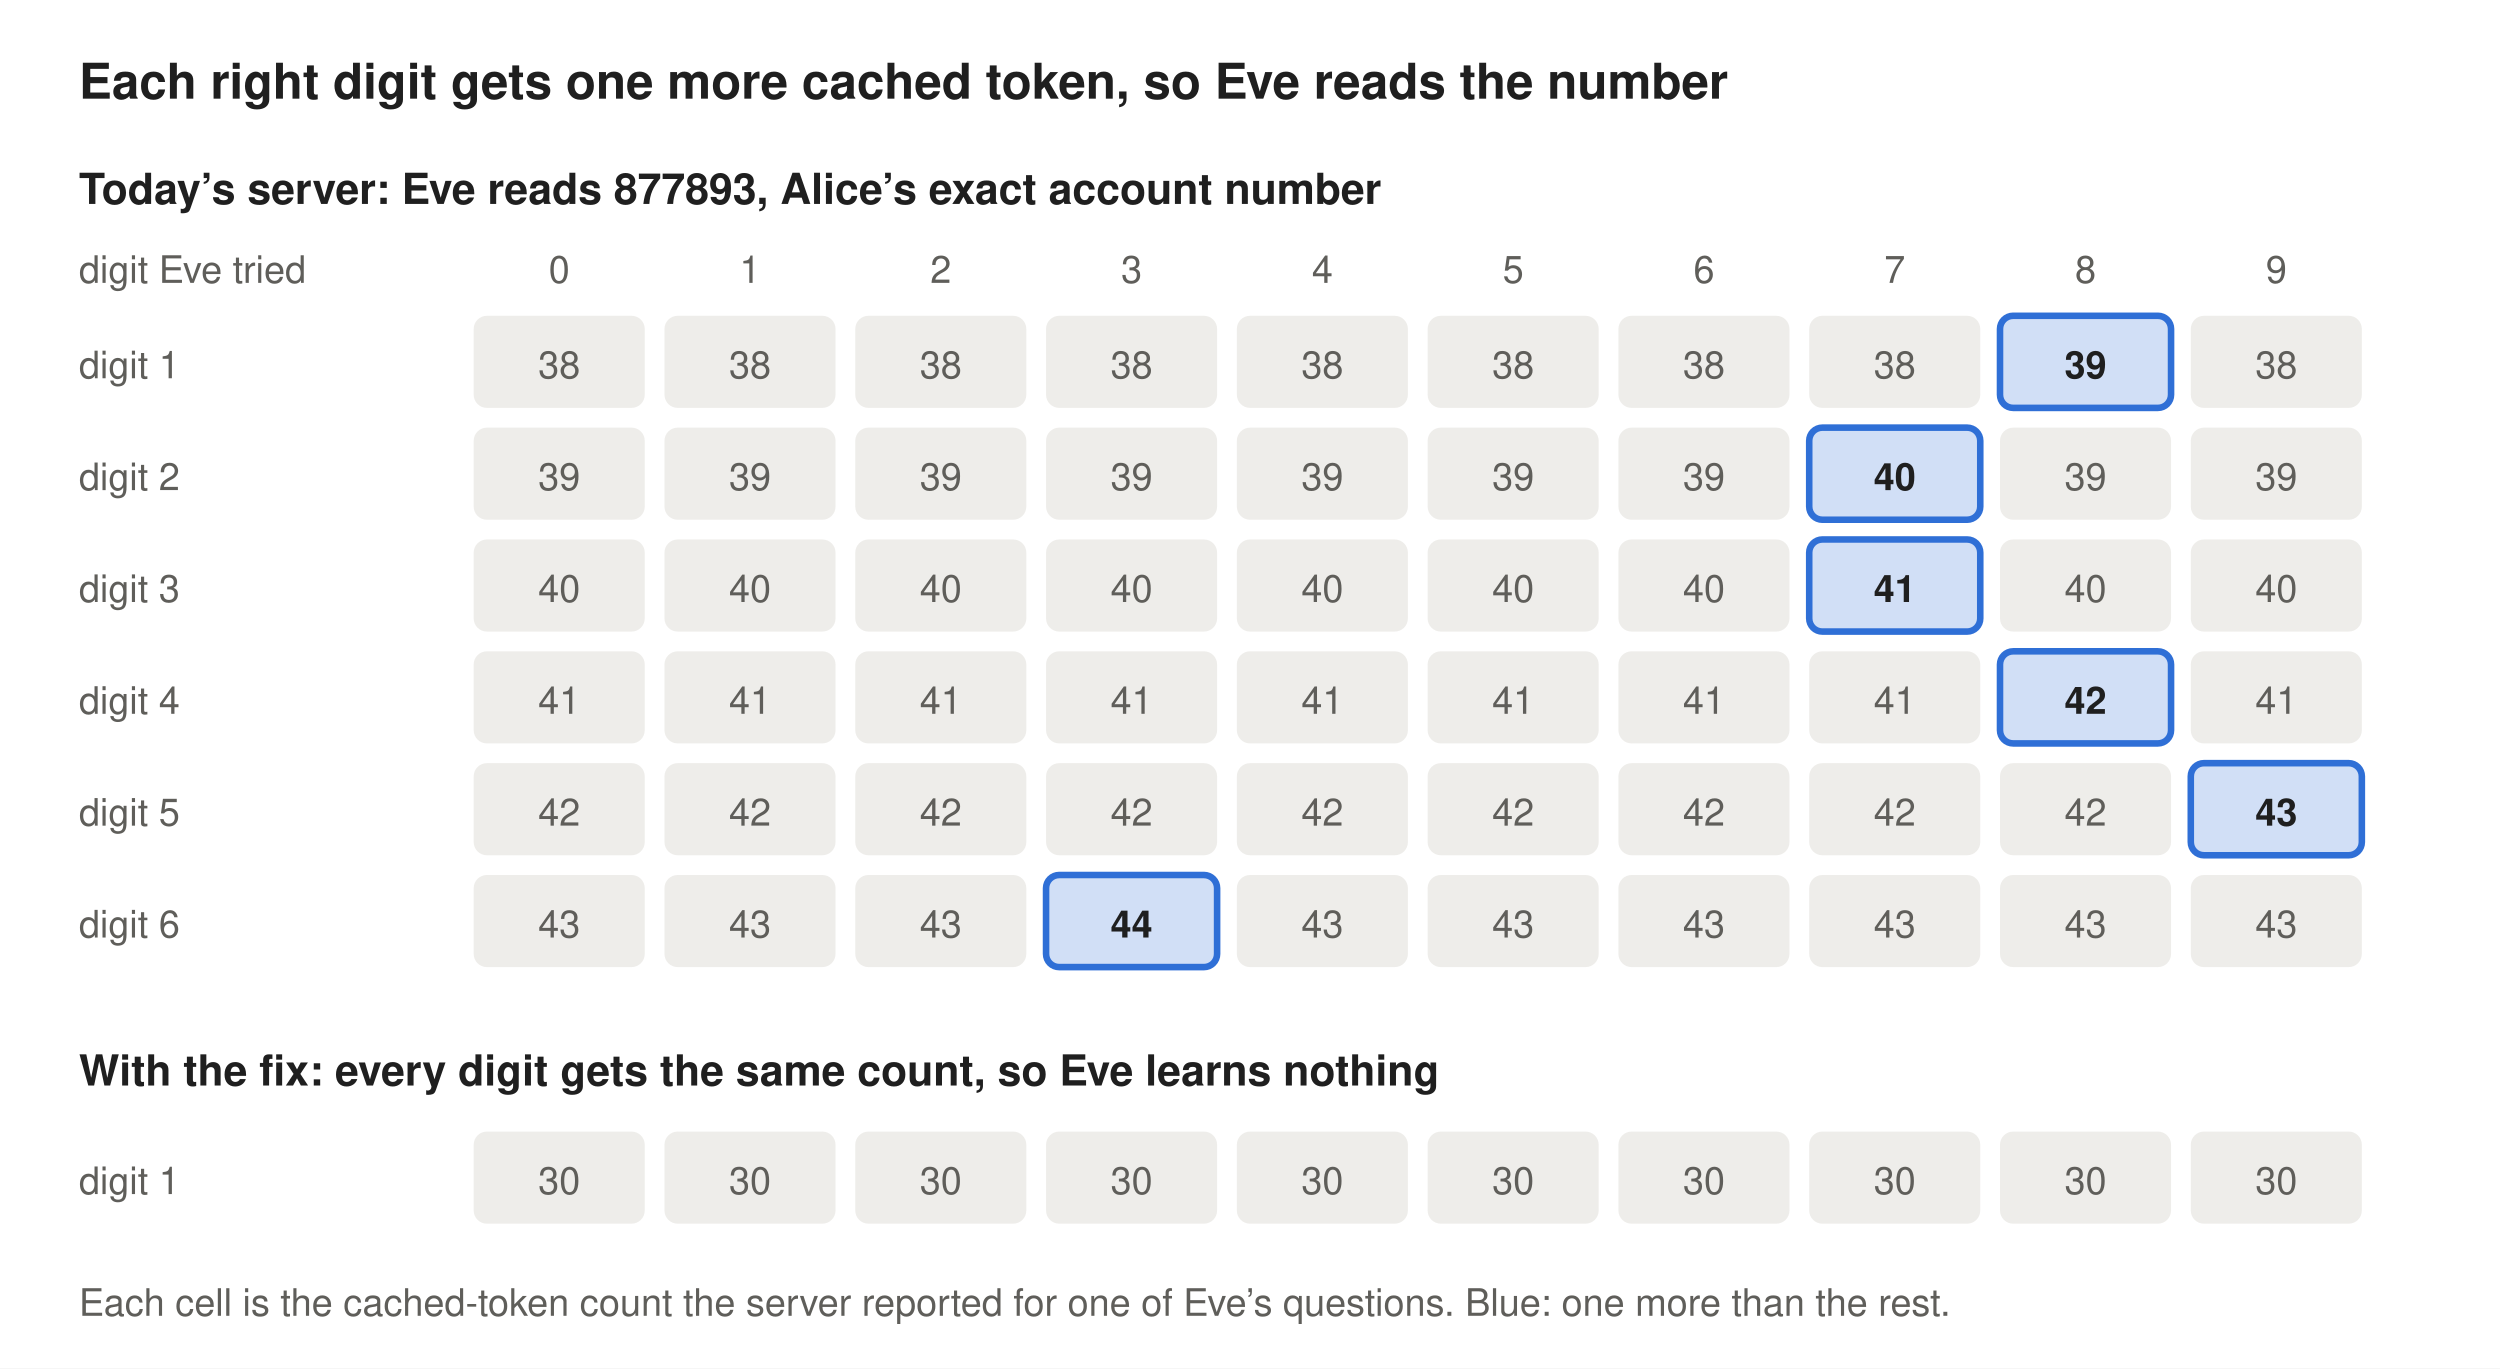
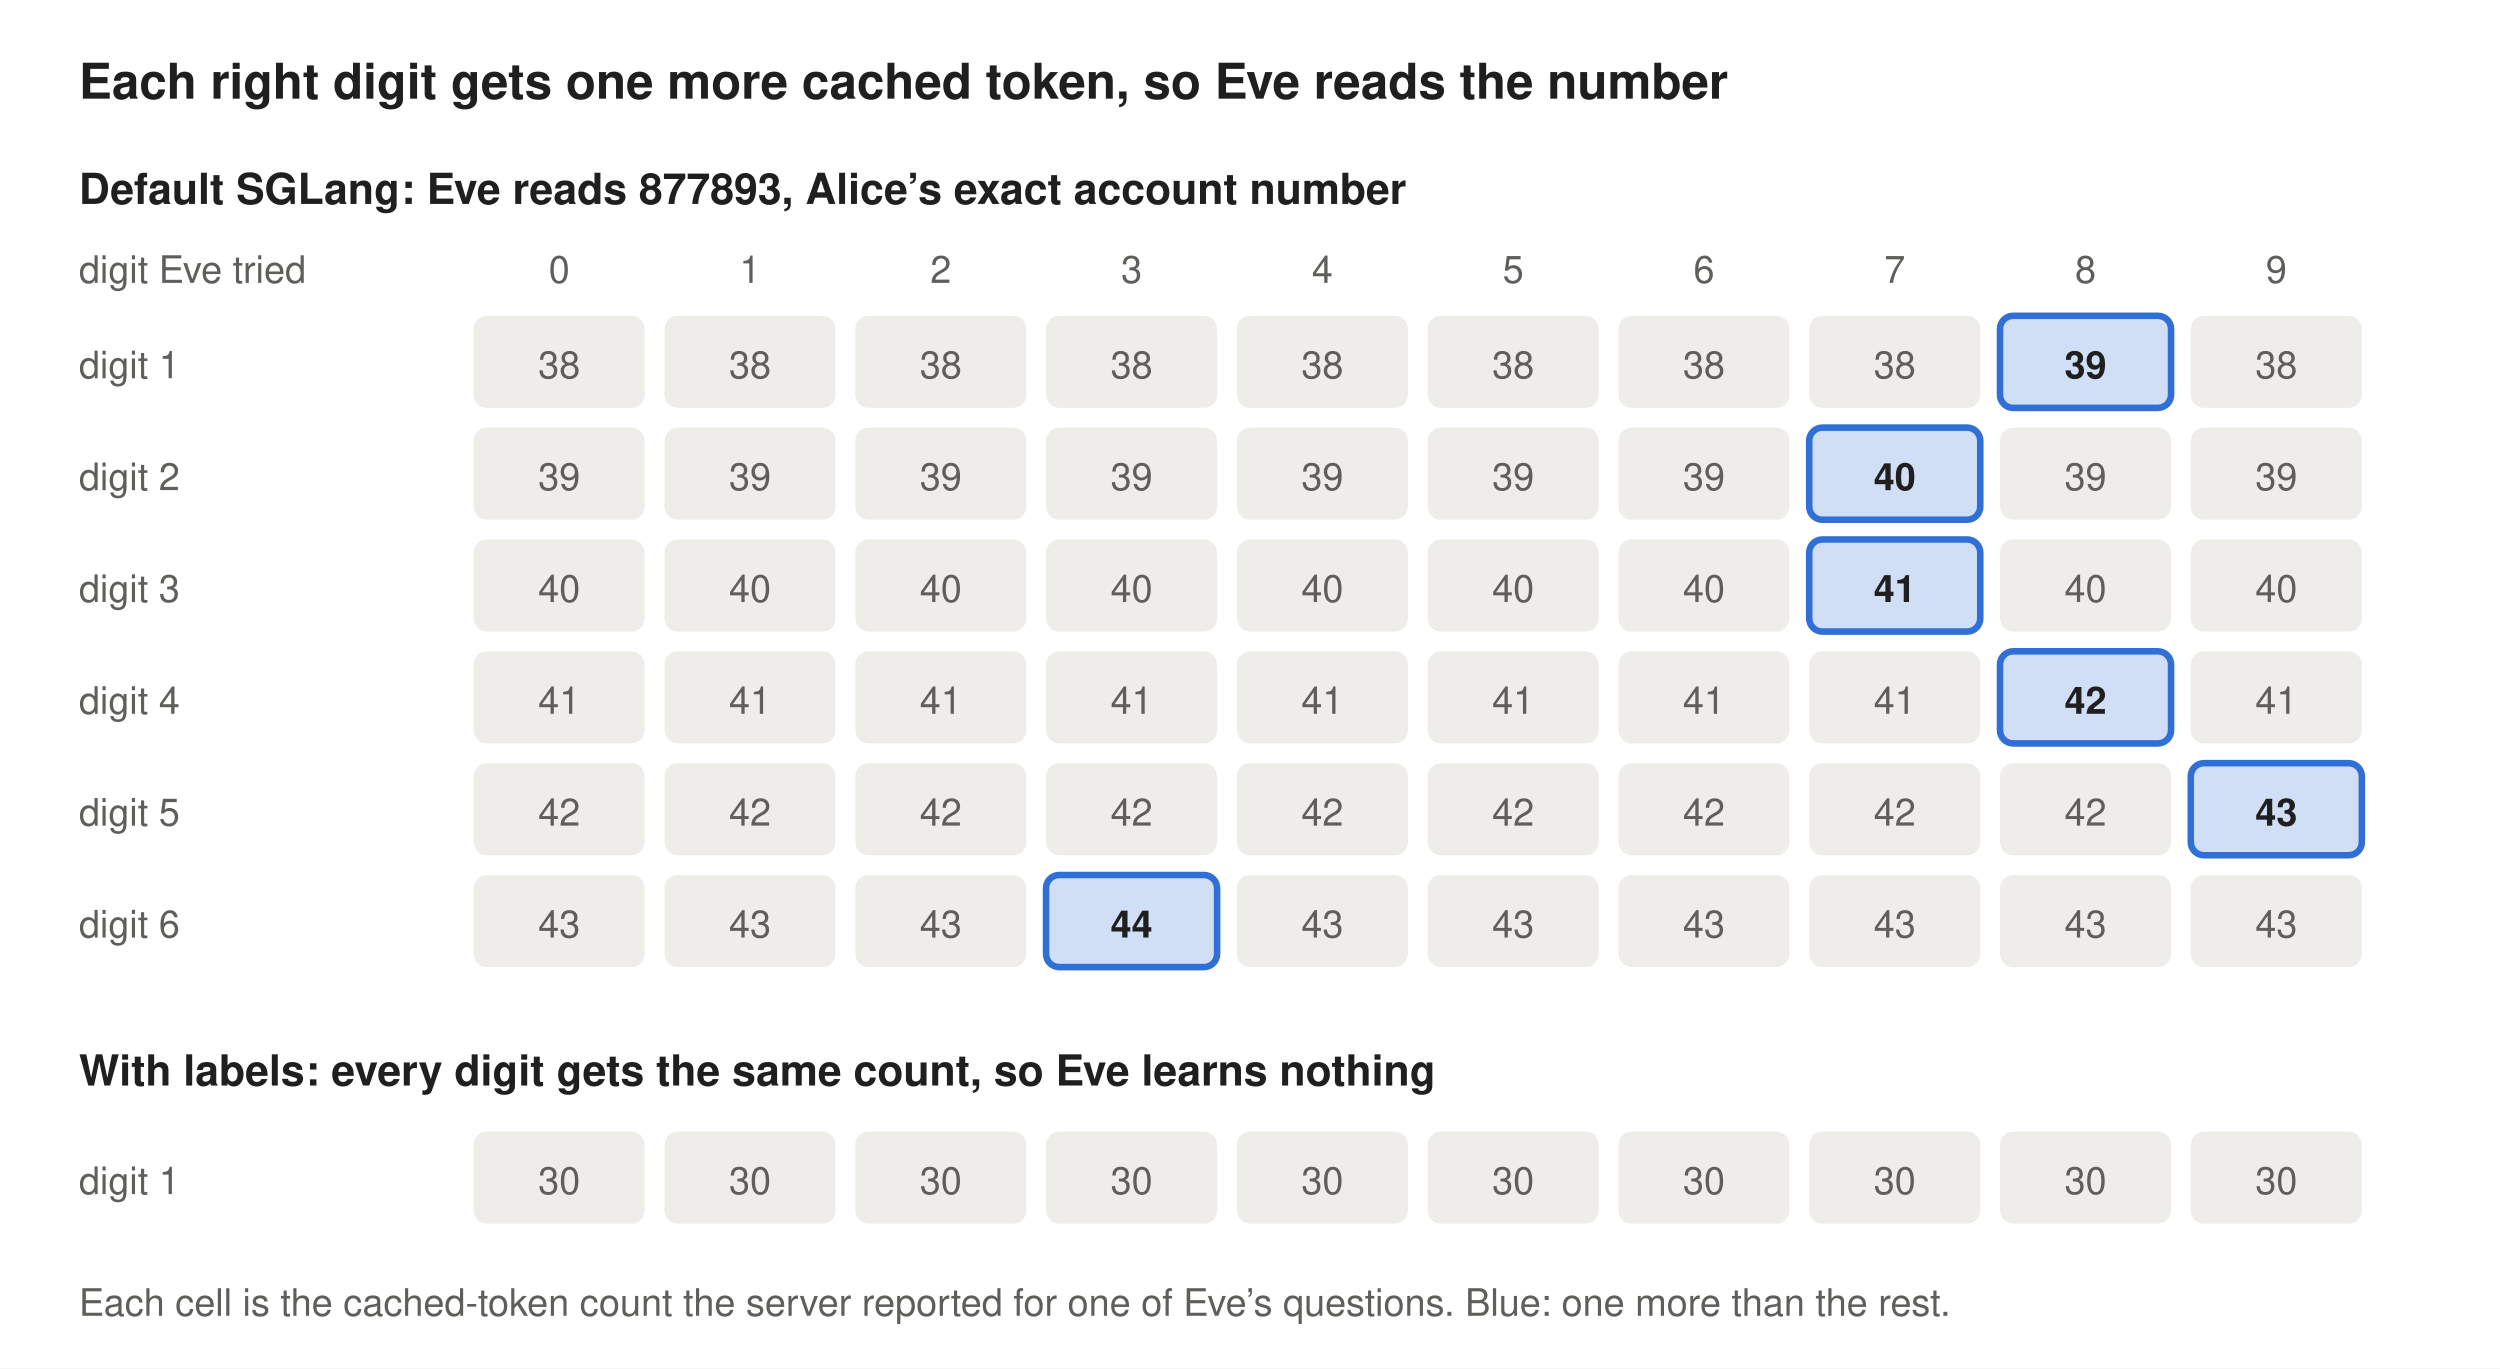
<svg xmlns="http://www.w3.org/2000/svg" viewBox="0 0 760 416" width="760" height="416" font-family="-apple-system, Segoe UI, Helvetica, Arial, sans-serif">
  <rect width="760" height="416" fill="#fff" />
  <text x="24" y="30" font-size="15" font-weight="600" fill="#1f1f1f" text-anchor="start">Each right digit gets one more cached token, so Eve reads the number</text>
-   <text x="24" y="62" font-size="13" font-weight="600" fill="#1f1f1f" text-anchor="start">Today’s server: Eve reads 877893, Alice’s exact account number</text>
+   <text x="24" y="62" font-size="13" font-weight="600" fill="#1f1f1f" text-anchor="start">Default SGLang: Eve reads 877893, Alice’s exact account number</text>
  <text x="24" y="86" font-size="11.5" font-weight="400" fill="#5f5e5a" text-anchor="start">digit Eve tried</text>
  <text x="170" y="86" font-size="11.5" font-weight="400" fill="#5f5e5a" text-anchor="middle">0</text>
  <text x="228" y="86" font-size="11.5" font-weight="400" fill="#5f5e5a" text-anchor="middle">1</text>
  <text x="286" y="86" font-size="11.5" font-weight="400" fill="#5f5e5a" text-anchor="middle">2</text>
  <text x="344" y="86" font-size="11.5" font-weight="400" fill="#5f5e5a" text-anchor="middle">3</text>
  <text x="402" y="86" font-size="11.5" font-weight="400" fill="#5f5e5a" text-anchor="middle">4</text>
  <text x="460" y="86" font-size="11.5" font-weight="400" fill="#5f5e5a" text-anchor="middle">5</text>
  <text x="518" y="86" font-size="11.5" font-weight="400" fill="#5f5e5a" text-anchor="middle">6</text>
  <text x="576" y="86" font-size="11.5" font-weight="400" fill="#5f5e5a" text-anchor="middle">7</text>
  <text x="634" y="86" font-size="11.5" font-weight="400" fill="#5f5e5a" text-anchor="middle">8</text>
  <text x="692" y="86" font-size="11.5" font-weight="400" fill="#5f5e5a" text-anchor="middle">9</text>
  <text x="24" y="115" font-size="11.5" font-weight="400" fill="#5f5e5a" text-anchor="start">digit 1</text>
  <rect x="144" y="96" width="52" height="28" rx="4" fill="#e3e1dc" fill-opacity="0.6" />
  <text x="170" y="115" font-size="11.5" font-weight="400" fill="#5f5e5a" text-anchor="middle">38</text>
  <rect x="202" y="96" width="52" height="28" rx="4" fill="#e3e1dc" fill-opacity="0.6" />
  <text x="228" y="115" font-size="11.5" font-weight="400" fill="#5f5e5a" text-anchor="middle">38</text>
  <rect x="260" y="96" width="52" height="28" rx="4" fill="#e3e1dc" fill-opacity="0.6" />
  <text x="286" y="115" font-size="11.5" font-weight="400" fill="#5f5e5a" text-anchor="middle">38</text>
  <rect x="318" y="96" width="52" height="28" rx="4" fill="#e3e1dc" fill-opacity="0.6" />
  <text x="344" y="115" font-size="11.5" font-weight="400" fill="#5f5e5a" text-anchor="middle">38</text>
  <rect x="376" y="96" width="52" height="28" rx="4" fill="#e3e1dc" fill-opacity="0.6" />
  <text x="402" y="115" font-size="11.5" font-weight="400" fill="#5f5e5a" text-anchor="middle">38</text>
  <rect x="434" y="96" width="52" height="28" rx="4" fill="#e3e1dc" fill-opacity="0.6" />
  <text x="460" y="115" font-size="11.5" font-weight="400" fill="#5f5e5a" text-anchor="middle">38</text>
  <rect x="492" y="96" width="52" height="28" rx="4" fill="#e3e1dc" fill-opacity="0.6" />
  <text x="518" y="115" font-size="11.5" font-weight="400" fill="#5f5e5a" text-anchor="middle">38</text>
  <rect x="550" y="96" width="52" height="28" rx="4" fill="#e3e1dc" fill-opacity="0.6" />
  <text x="576" y="115" font-size="11.5" font-weight="400" fill="#5f5e5a" text-anchor="middle">38</text>
  <rect x="608" y="96" width="52" height="28" rx="4" fill="#2f6fd6" fill-opacity="0.22" stroke="#2f6fd6" stroke-width="2" />
  <text x="634" y="115" font-size="11.5" font-weight="600" fill="#1f1f1f" text-anchor="middle">39</text>
  <rect x="666" y="96" width="52" height="28" rx="4" fill="#e3e1dc" fill-opacity="0.6" />
  <text x="692" y="115" font-size="11.5" font-weight="400" fill="#5f5e5a" text-anchor="middle">38</text>
  <text x="24" y="149" font-size="11.5" font-weight="400" fill="#5f5e5a" text-anchor="start">digit 2</text>
  <rect x="144" y="130" width="52" height="28" rx="4" fill="#e3e1dc" fill-opacity="0.6" />
  <text x="170" y="149" font-size="11.5" font-weight="400" fill="#5f5e5a" text-anchor="middle">39</text>
  <rect x="202" y="130" width="52" height="28" rx="4" fill="#e3e1dc" fill-opacity="0.6" />
  <text x="228" y="149" font-size="11.5" font-weight="400" fill="#5f5e5a" text-anchor="middle">39</text>
  <rect x="260" y="130" width="52" height="28" rx="4" fill="#e3e1dc" fill-opacity="0.6" />
  <text x="286" y="149" font-size="11.5" font-weight="400" fill="#5f5e5a" text-anchor="middle">39</text>
  <rect x="318" y="130" width="52" height="28" rx="4" fill="#e3e1dc" fill-opacity="0.6" />
  <text x="344" y="149" font-size="11.5" font-weight="400" fill="#5f5e5a" text-anchor="middle">39</text>
  <rect x="376" y="130" width="52" height="28" rx="4" fill="#e3e1dc" fill-opacity="0.6" />
  <text x="402" y="149" font-size="11.5" font-weight="400" fill="#5f5e5a" text-anchor="middle">39</text>
  <rect x="434" y="130" width="52" height="28" rx="4" fill="#e3e1dc" fill-opacity="0.6" />
  <text x="460" y="149" font-size="11.5" font-weight="400" fill="#5f5e5a" text-anchor="middle">39</text>
  <rect x="492" y="130" width="52" height="28" rx="4" fill="#e3e1dc" fill-opacity="0.6" />
  <text x="518" y="149" font-size="11.5" font-weight="400" fill="#5f5e5a" text-anchor="middle">39</text>
  <rect x="550" y="130" width="52" height="28" rx="4" fill="#2f6fd6" fill-opacity="0.22" stroke="#2f6fd6" stroke-width="2" />
  <text x="576" y="149" font-size="11.5" font-weight="600" fill="#1f1f1f" text-anchor="middle">40</text>
  <rect x="608" y="130" width="52" height="28" rx="4" fill="#e3e1dc" fill-opacity="0.6" />
  <text x="634" y="149" font-size="11.5" font-weight="400" fill="#5f5e5a" text-anchor="middle">39</text>
  <rect x="666" y="130" width="52" height="28" rx="4" fill="#e3e1dc" fill-opacity="0.6" />
  <text x="692" y="149" font-size="11.5" font-weight="400" fill="#5f5e5a" text-anchor="middle">39</text>
  <text x="24" y="183" font-size="11.5" font-weight="400" fill="#5f5e5a" text-anchor="start">digit 3</text>
  <rect x="144" y="164" width="52" height="28" rx="4" fill="#e3e1dc" fill-opacity="0.6" />
  <text x="170" y="183" font-size="11.5" font-weight="400" fill="#5f5e5a" text-anchor="middle">40</text>
  <rect x="202" y="164" width="52" height="28" rx="4" fill="#e3e1dc" fill-opacity="0.6" />
  <text x="228" y="183" font-size="11.5" font-weight="400" fill="#5f5e5a" text-anchor="middle">40</text>
  <rect x="260" y="164" width="52" height="28" rx="4" fill="#e3e1dc" fill-opacity="0.6" />
  <text x="286" y="183" font-size="11.5" font-weight="400" fill="#5f5e5a" text-anchor="middle">40</text>
  <rect x="318" y="164" width="52" height="28" rx="4" fill="#e3e1dc" fill-opacity="0.6" />
  <text x="344" y="183" font-size="11.5" font-weight="400" fill="#5f5e5a" text-anchor="middle">40</text>
  <rect x="376" y="164" width="52" height="28" rx="4" fill="#e3e1dc" fill-opacity="0.6" />
  <text x="402" y="183" font-size="11.5" font-weight="400" fill="#5f5e5a" text-anchor="middle">40</text>
  <rect x="434" y="164" width="52" height="28" rx="4" fill="#e3e1dc" fill-opacity="0.6" />
  <text x="460" y="183" font-size="11.5" font-weight="400" fill="#5f5e5a" text-anchor="middle">40</text>
  <rect x="492" y="164" width="52" height="28" rx="4" fill="#e3e1dc" fill-opacity="0.6" />
  <text x="518" y="183" font-size="11.5" font-weight="400" fill="#5f5e5a" text-anchor="middle">40</text>
  <rect x="550" y="164" width="52" height="28" rx="4" fill="#2f6fd6" fill-opacity="0.22" stroke="#2f6fd6" stroke-width="2" />
  <text x="576" y="183" font-size="11.5" font-weight="600" fill="#1f1f1f" text-anchor="middle">41</text>
  <rect x="608" y="164" width="52" height="28" rx="4" fill="#e3e1dc" fill-opacity="0.6" />
  <text x="634" y="183" font-size="11.5" font-weight="400" fill="#5f5e5a" text-anchor="middle">40</text>
  <rect x="666" y="164" width="52" height="28" rx="4" fill="#e3e1dc" fill-opacity="0.6" />
  <text x="692" y="183" font-size="11.5" font-weight="400" fill="#5f5e5a" text-anchor="middle">40</text>
  <text x="24" y="217" font-size="11.5" font-weight="400" fill="#5f5e5a" text-anchor="start">digit 4</text>
  <rect x="144" y="198" width="52" height="28" rx="4" fill="#e3e1dc" fill-opacity="0.6" />
  <text x="170" y="217" font-size="11.5" font-weight="400" fill="#5f5e5a" text-anchor="middle">41</text>
  <rect x="202" y="198" width="52" height="28" rx="4" fill="#e3e1dc" fill-opacity="0.6" />
  <text x="228" y="217" font-size="11.5" font-weight="400" fill="#5f5e5a" text-anchor="middle">41</text>
  <rect x="260" y="198" width="52" height="28" rx="4" fill="#e3e1dc" fill-opacity="0.6" />
  <text x="286" y="217" font-size="11.5" font-weight="400" fill="#5f5e5a" text-anchor="middle">41</text>
  <rect x="318" y="198" width="52" height="28" rx="4" fill="#e3e1dc" fill-opacity="0.6" />
  <text x="344" y="217" font-size="11.5" font-weight="400" fill="#5f5e5a" text-anchor="middle">41</text>
  <rect x="376" y="198" width="52" height="28" rx="4" fill="#e3e1dc" fill-opacity="0.6" />
  <text x="402" y="217" font-size="11.5" font-weight="400" fill="#5f5e5a" text-anchor="middle">41</text>
  <rect x="434" y="198" width="52" height="28" rx="4" fill="#e3e1dc" fill-opacity="0.6" />
  <text x="460" y="217" font-size="11.5" font-weight="400" fill="#5f5e5a" text-anchor="middle">41</text>
  <rect x="492" y="198" width="52" height="28" rx="4" fill="#e3e1dc" fill-opacity="0.6" />
  <text x="518" y="217" font-size="11.5" font-weight="400" fill="#5f5e5a" text-anchor="middle">41</text>
  <rect x="550" y="198" width="52" height="28" rx="4" fill="#e3e1dc" fill-opacity="0.6" />
  <text x="576" y="217" font-size="11.5" font-weight="400" fill="#5f5e5a" text-anchor="middle">41</text>
  <rect x="608" y="198" width="52" height="28" rx="4" fill="#2f6fd6" fill-opacity="0.22" stroke="#2f6fd6" stroke-width="2" />
  <text x="634" y="217" font-size="11.5" font-weight="600" fill="#1f1f1f" text-anchor="middle">42</text>
  <rect x="666" y="198" width="52" height="28" rx="4" fill="#e3e1dc" fill-opacity="0.6" />
  <text x="692" y="217" font-size="11.5" font-weight="400" fill="#5f5e5a" text-anchor="middle">41</text>
  <text x="24" y="251" font-size="11.5" font-weight="400" fill="#5f5e5a" text-anchor="start">digit 5</text>
  <rect x="144" y="232" width="52" height="28" rx="4" fill="#e3e1dc" fill-opacity="0.6" />
  <text x="170" y="251" font-size="11.5" font-weight="400" fill="#5f5e5a" text-anchor="middle">42</text>
  <rect x="202" y="232" width="52" height="28" rx="4" fill="#e3e1dc" fill-opacity="0.6" />
  <text x="228" y="251" font-size="11.5" font-weight="400" fill="#5f5e5a" text-anchor="middle">42</text>
  <rect x="260" y="232" width="52" height="28" rx="4" fill="#e3e1dc" fill-opacity="0.6" />
  <text x="286" y="251" font-size="11.5" font-weight="400" fill="#5f5e5a" text-anchor="middle">42</text>
  <rect x="318" y="232" width="52" height="28" rx="4" fill="#e3e1dc" fill-opacity="0.6" />
  <text x="344" y="251" font-size="11.5" font-weight="400" fill="#5f5e5a" text-anchor="middle">42</text>
  <rect x="376" y="232" width="52" height="28" rx="4" fill="#e3e1dc" fill-opacity="0.6" />
  <text x="402" y="251" font-size="11.5" font-weight="400" fill="#5f5e5a" text-anchor="middle">42</text>
  <rect x="434" y="232" width="52" height="28" rx="4" fill="#e3e1dc" fill-opacity="0.6" />
  <text x="460" y="251" font-size="11.5" font-weight="400" fill="#5f5e5a" text-anchor="middle">42</text>
  <rect x="492" y="232" width="52" height="28" rx="4" fill="#e3e1dc" fill-opacity="0.6" />
  <text x="518" y="251" font-size="11.5" font-weight="400" fill="#5f5e5a" text-anchor="middle">42</text>
  <rect x="550" y="232" width="52" height="28" rx="4" fill="#e3e1dc" fill-opacity="0.6" />
  <text x="576" y="251" font-size="11.5" font-weight="400" fill="#5f5e5a" text-anchor="middle">42</text>
  <rect x="608" y="232" width="52" height="28" rx="4" fill="#e3e1dc" fill-opacity="0.6" />
  <text x="634" y="251" font-size="11.5" font-weight="400" fill="#5f5e5a" text-anchor="middle">42</text>
  <rect x="666" y="232" width="52" height="28" rx="4" fill="#2f6fd6" fill-opacity="0.22" stroke="#2f6fd6" stroke-width="2" />
  <text x="692" y="251" font-size="11.5" font-weight="600" fill="#1f1f1f" text-anchor="middle">43</text>
  <text x="24" y="285" font-size="11.5" font-weight="400" fill="#5f5e5a" text-anchor="start">digit 6</text>
  <rect x="144" y="266" width="52" height="28" rx="4" fill="#e3e1dc" fill-opacity="0.6" />
  <text x="170" y="285" font-size="11.5" font-weight="400" fill="#5f5e5a" text-anchor="middle">43</text>
  <rect x="202" y="266" width="52" height="28" rx="4" fill="#e3e1dc" fill-opacity="0.6" />
  <text x="228" y="285" font-size="11.5" font-weight="400" fill="#5f5e5a" text-anchor="middle">43</text>
  <rect x="260" y="266" width="52" height="28" rx="4" fill="#e3e1dc" fill-opacity="0.6" />
  <text x="286" y="285" font-size="11.5" font-weight="400" fill="#5f5e5a" text-anchor="middle">43</text>
  <rect x="318" y="266" width="52" height="28" rx="4" fill="#2f6fd6" fill-opacity="0.22" stroke="#2f6fd6" stroke-width="2" />
  <text x="344" y="285" font-size="11.5" font-weight="600" fill="#1f1f1f" text-anchor="middle">44</text>
  <rect x="376" y="266" width="52" height="28" rx="4" fill="#e3e1dc" fill-opacity="0.6" />
  <text x="402" y="285" font-size="11.5" font-weight="400" fill="#5f5e5a" text-anchor="middle">43</text>
  <rect x="434" y="266" width="52" height="28" rx="4" fill="#e3e1dc" fill-opacity="0.6" />
  <text x="460" y="285" font-size="11.5" font-weight="400" fill="#5f5e5a" text-anchor="middle">43</text>
  <rect x="492" y="266" width="52" height="28" rx="4" fill="#e3e1dc" fill-opacity="0.6" />
  <text x="518" y="285" font-size="11.5" font-weight="400" fill="#5f5e5a" text-anchor="middle">43</text>
  <rect x="550" y="266" width="52" height="28" rx="4" fill="#e3e1dc" fill-opacity="0.6" />
  <text x="576" y="285" font-size="11.5" font-weight="400" fill="#5f5e5a" text-anchor="middle">43</text>
  <rect x="608" y="266" width="52" height="28" rx="4" fill="#e3e1dc" fill-opacity="0.6" />
  <text x="634" y="285" font-size="11.5" font-weight="400" fill="#5f5e5a" text-anchor="middle">43</text>
  <rect x="666" y="266" width="52" height="28" rx="4" fill="#e3e1dc" fill-opacity="0.6" />
  <text x="692" y="285" font-size="11.5" font-weight="400" fill="#5f5e5a" text-anchor="middle">43</text>
-   <text x="24" y="330" font-size="13" font-weight="600" fill="#1f1f1f" text-anchor="start">With the fix: every digit gets the same count, so Eve learns nothing</text>
+   <text x="24" y="330" font-size="13" font-weight="600" fill="#1f1f1f" text-anchor="start">With labels: every digit gets the same count, so Eve learns nothing</text>
  <text x="24" y="363" font-size="11.5" font-weight="400" fill="#5f5e5a" text-anchor="start">digit 1</text>
  <rect x="144" y="344" width="52" height="28" rx="4" fill="#e3e1dc" fill-opacity="0.6" />
  <text x="170" y="363" font-size="11.5" font-weight="400" fill="#5f5e5a" text-anchor="middle">30</text>
  <rect x="202" y="344" width="52" height="28" rx="4" fill="#e3e1dc" fill-opacity="0.6" />
  <text x="228" y="363" font-size="11.5" font-weight="400" fill="#5f5e5a" text-anchor="middle">30</text>
  <rect x="260" y="344" width="52" height="28" rx="4" fill="#e3e1dc" fill-opacity="0.6" />
  <text x="286" y="363" font-size="11.5" font-weight="400" fill="#5f5e5a" text-anchor="middle">30</text>
  <rect x="318" y="344" width="52" height="28" rx="4" fill="#e3e1dc" fill-opacity="0.6" />
  <text x="344" y="363" font-size="11.5" font-weight="400" fill="#5f5e5a" text-anchor="middle">30</text>
  <rect x="376" y="344" width="52" height="28" rx="4" fill="#e3e1dc" fill-opacity="0.6" />
  <text x="402" y="363" font-size="11.5" font-weight="400" fill="#5f5e5a" text-anchor="middle">30</text>
  <rect x="434" y="344" width="52" height="28" rx="4" fill="#e3e1dc" fill-opacity="0.6" />
  <text x="460" y="363" font-size="11.5" font-weight="400" fill="#5f5e5a" text-anchor="middle">30</text>
  <rect x="492" y="344" width="52" height="28" rx="4" fill="#e3e1dc" fill-opacity="0.6" />
  <text x="518" y="363" font-size="11.5" font-weight="400" fill="#5f5e5a" text-anchor="middle">30</text>
  <rect x="550" y="344" width="52" height="28" rx="4" fill="#e3e1dc" fill-opacity="0.6" />
  <text x="576" y="363" font-size="11.5" font-weight="400" fill="#5f5e5a" text-anchor="middle">30</text>
  <rect x="608" y="344" width="52" height="28" rx="4" fill="#e3e1dc" fill-opacity="0.6" />
  <text x="634" y="363" font-size="11.5" font-weight="400" fill="#5f5e5a" text-anchor="middle">30</text>
  <rect x="666" y="344" width="52" height="28" rx="4" fill="#e3e1dc" fill-opacity="0.6" />
  <text x="692" y="363" font-size="11.5" font-weight="400" fill="#5f5e5a" text-anchor="middle">30</text>
  <text x="24" y="400" font-size="11.5" font-weight="400" fill="#5f5e5a" text-anchor="start">Each cell is the cached-token count the server reported for one of Eve’s questions. Blue: one more than the rest.</text>
</svg>
